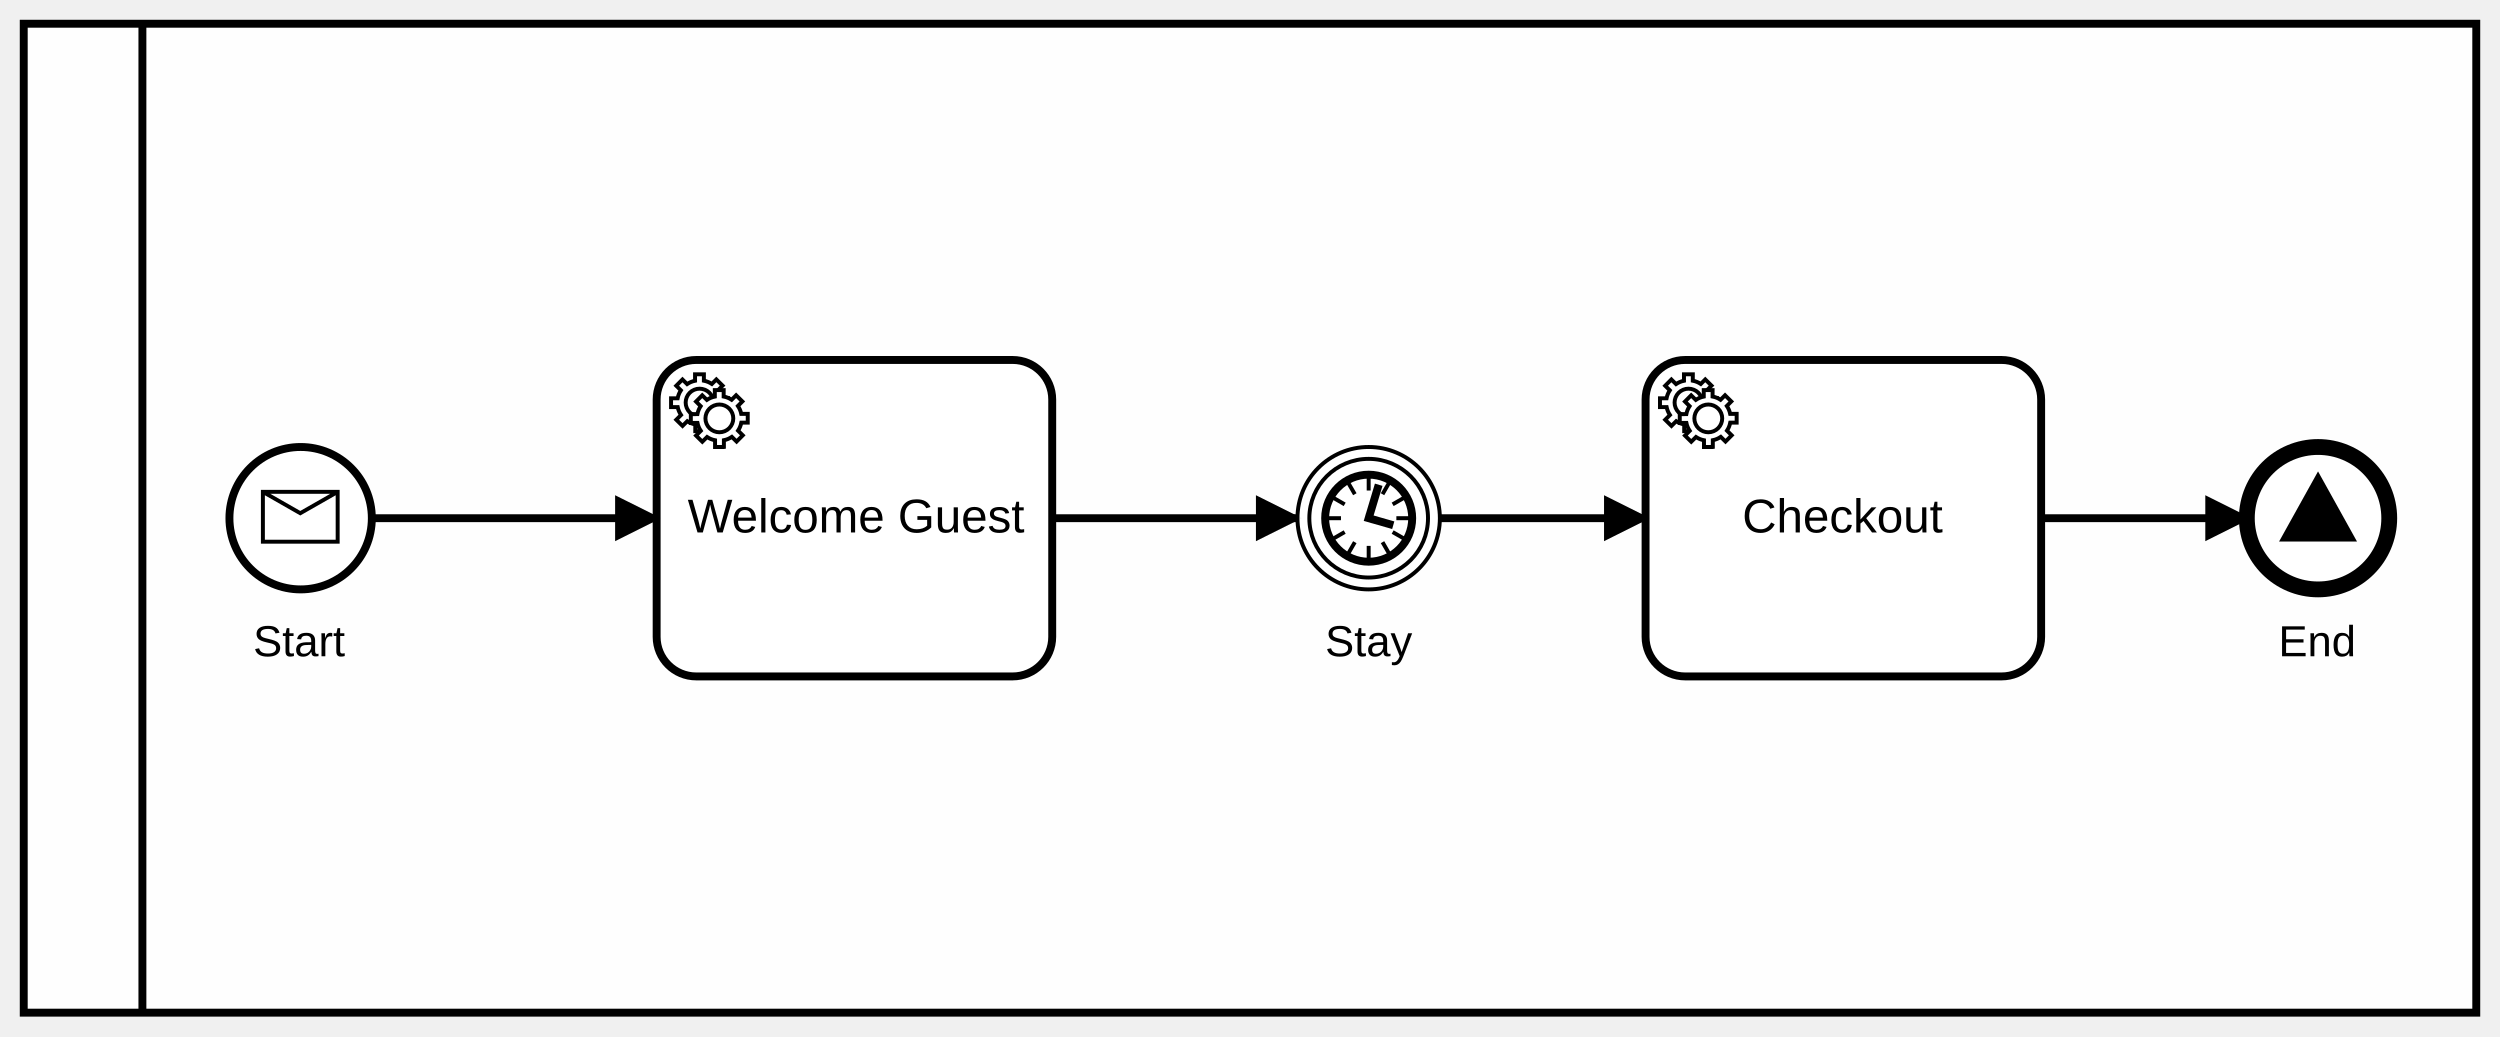
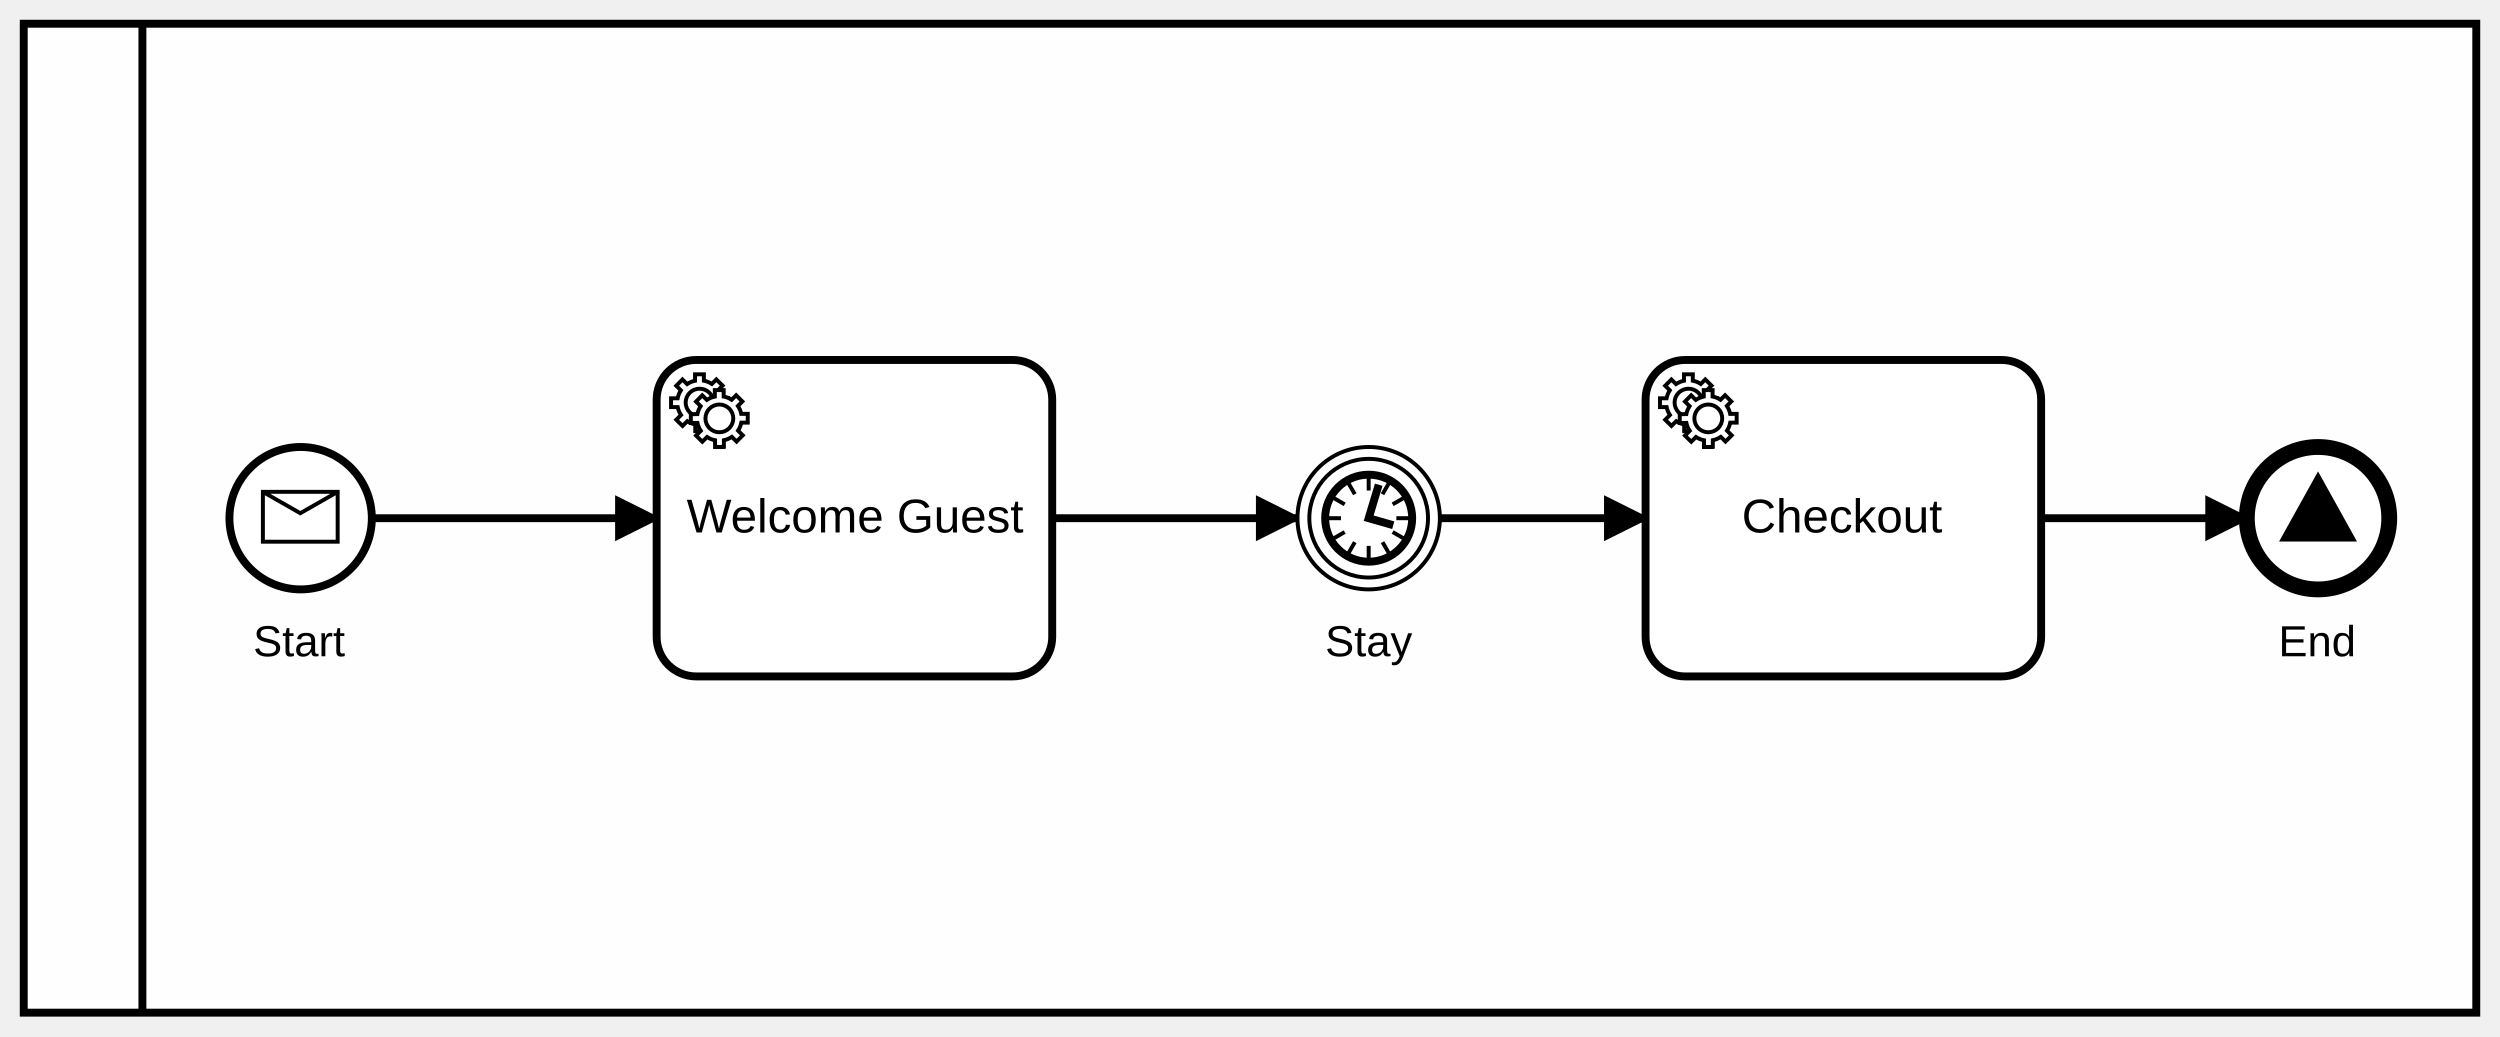
<svg xmlns="http://www.w3.org/2000/svg" width="632" height="262" viewBox="74 -171 632 262" version="1.1">
  <defs>
-     <marker id="sequenceflow-end-white-black-e65fj8wupjuhu8mlot0afqumx" viewBox="0 0 20 20" refX="11" refY="10" markerWidth="10" markerHeight="10" orient="auto">
+     <marker id="sequenceflow-end-white-black-c0x1c5ow7q8lanoh143rxmhob" viewBox="0 0 20 20" refX="11" refY="10" markerWidth="10" markerHeight="10" orient="auto">
      <path d="M 1 5 L 11 10 L 1 15 Z" style="fill: black; stroke-width: 1px; stroke-linecap: round; stroke-dasharray: 10000, 1; stroke: black;" />
    </marker>
  </defs>
  <g class="djs-group">
-     <g class="djs-element djs-shape selected" data-element-id="Participant_1ptxcjh" transform="matrix(1 0 0 1 80 -165)" style="display: block;">
+     <g class="djs-element djs-shape" data-element-id="Participant_1ptxcjh" transform="matrix(1 0 0 1 80 -165)" style="display: block;">
      <g class="djs-visual">
        <rect x="0" y="0" width="620" height="250" rx="0" ry="0" style="stroke: black; stroke-width: 2px; fill: white; fill-opacity: 0.95;" />
        <polyline points="30,0 30,250 " style="fill: none; stroke: black; stroke-width: 2px;" />
        <text lineHeight="1.2" class="djs-label" transform="matrix(-1.83697e-16 -1 1 -1.83697e-16 0 250)" style="font-family: Arial, sans-serif; font-size: 12px; font-weight: normal; fill: black;">
          <tspan x="125" y="18.6" />
        </text>
      </g>
-       <rect x="-6" y="-6" width="632" height="262" class="djs-outline" style="fill: none;" />
      <rect class="djs-hit djs-hit-click-stroke" x="0" y="0" width="620" height="250" style="fill: none; stroke-opacity: 0; stroke: white; stroke-width: 15px;" />
      <rect class="djs-hit djs-hit-all" x="0" y="0" width="30" height="250" style="fill: none; stroke-opacity: 0; stroke: white; stroke-width: 15px;" />
+       <rect x="-6" y="-6" width="632" height="262" class="djs-outline" style="fill: none;" />
    </g>
    <g class="djs-children">
      <g class="djs-group">
-         <g class="djs-element djs-connection" data-element-id="Flow_0zw279a" style="display: block;">
+         <g class="djs-element djs-connection" data-element-id="Flow_059u8la" style="display: block;">
          <g class="djs-visual">
-             <path d="m  590,-40L642,-40 " style="fill: none; stroke-width: 2px; stroke: black; stroke-linejoin: round; marker-end: url('#sequenceflow-end-white-black-e65fj8wupjuhu8mlot0afqumx');" />
+             <path d="m  168,-40L240,-40 " style="fill: none; stroke-width: 2px; stroke: black; stroke-linejoin: round; marker-end: url('#sequenceflow-end-white-black-c0x1c5ow7q8lanoh143rxmhob');" />
          </g>
-           <polyline points="590,-40 642,-40 " class="djs-hit djs-hit-stroke" style="fill: none; stroke-opacity: 0; stroke: white; stroke-width: 15px;" />
-           <rect x="584" y="-46" width="64" height="12" class="djs-outline" style="fill: none;" />
+           <polyline points="168,-40 240,-40 " class="djs-hit djs-hit-stroke" style="fill: none; stroke-opacity: 0; stroke: white; stroke-width: 15px;" />
+           <rect x="162" y="-46" width="84" height="12" class="djs-outline" style="fill: none;" />
+         </g>
+       </g>
+       <g class="djs-group">
+         <g class="djs-element djs-connection" data-element-id="Flow_08kw2ja" style="display: block;">
+           <g class="djs-visual">
+             <path d="m  340,-40L402,-40 " style="fill: none; stroke-width: 2px; stroke: black; stroke-linejoin: round; marker-end: url('#sequenceflow-end-white-black-c0x1c5ow7q8lanoh143rxmhob');" />
+           </g>
+           <polyline points="340,-40 402,-40 " class="djs-hit djs-hit-stroke" style="fill: none; stroke-opacity: 0; stroke: white; stroke-width: 15px;" />
+           <rect x="334" y="-46" width="74" height="12" class="djs-outline" style="fill: none;" />
        </g>
      </g>
      <g class="djs-group">
        <g class="djs-element djs-connection" data-element-id="Flow_0wxabew" style="display: block;">
          <g class="djs-visual">
-             <path d="m  438,-40L490,-40 " style="fill: none; stroke-width: 2px; stroke: black; stroke-linejoin: round; marker-end: url('#sequenceflow-end-white-black-e65fj8wupjuhu8mlot0afqumx');" />
+             <path d="m  438,-40L490,-40 " style="fill: none; stroke-width: 2px; stroke: black; stroke-linejoin: round; marker-end: url('#sequenceflow-end-white-black-c0x1c5ow7q8lanoh143rxmhob');" />
          </g>
          <polyline points="438,-40 490,-40 " class="djs-hit djs-hit-stroke" style="fill: none; stroke-opacity: 0; stroke: white; stroke-width: 15px;" />
          <rect x="432" y="-46" width="64" height="12" class="djs-outline" style="fill: none;" />
        </g>
      </g>
      <g class="djs-group">
-         <g class="djs-element djs-connection" data-element-id="Flow_08kw2ja" style="display: block;">
+         <g class="djs-element djs-connection" data-element-id="Flow_0zw279a" style="display: block;">
          <g class="djs-visual">
-             <path d="m  340,-40L402,-40 " style="fill: none; stroke-width: 2px; stroke: black; stroke-linejoin: round; marker-end: url('#sequenceflow-end-white-black-e65fj8wupjuhu8mlot0afqumx');" />
+             <path d="m  590,-40L642,-40 " style="fill: none; stroke-width: 2px; stroke: black; stroke-linejoin: round; marker-end: url('#sequenceflow-end-white-black-c0x1c5ow7q8lanoh143rxmhob');" />
          </g>
-           <polyline points="340,-40 402,-40 " class="djs-hit djs-hit-stroke" style="fill: none; stroke-opacity: 0; stroke: white; stroke-width: 15px;" />
-           <rect x="334" y="-46" width="74" height="12" class="djs-outline" style="fill: none;" />
-         </g>
-       </g>
-       <g class="djs-group">
-         <g class="djs-element djs-connection" data-element-id="Flow_059u8la" style="display: block;">
-           <g class="djs-visual">
-             <path d="m  168,-40L240,-40 " style="fill: none; stroke-width: 2px; stroke: black; stroke-linejoin: round; marker-end: url('#sequenceflow-end-white-black-e65fj8wupjuhu8mlot0afqumx');" />
-           </g>
-           <polyline points="168,-40 240,-40 " class="djs-hit djs-hit-stroke" style="fill: none; stroke-opacity: 0; stroke: white; stroke-width: 15px;" />
-           <rect x="162" y="-46" width="84" height="12" class="djs-outline" style="fill: none;" />
+           <polyline points="590,-40 642,-40 " class="djs-hit djs-hit-stroke" style="fill: none; stroke-opacity: 0; stroke: white; stroke-width: 15px;" />
+           <rect x="584" y="-46" width="64" height="12" class="djs-outline" style="fill: none;" />
        </g>
      </g>
      <g class="djs-group">
        <g class="djs-element djs-shape" data-element-id="welcome_guest" transform="matrix(1 0 0 1 240 -80)" style="display: block;">
          <g class="djs-visual">
            <rect x="0" y="0" width="100" height="80" rx="10" ry="10" style="stroke: black; stroke-width: 2px; fill: white; fill-opacity: 0.95;" />
            <text lineHeight="1.2" class="djs-label" style="font-family: Arial, sans-serif; font-size: 12px; font-weight: normal; fill: black;">
-               <tspan x="7.846" y="43.6">Welcome Guest</tspan>
+               <tspan x="7.596" y="43.6">Welcome Guest</tspan>
            </text>
            <path d="m 12,18 v -1.713 c 0.352,-0.07 0.704,-0.178 1.048,-0.321 0.344,-0.145 0.666,-0.321 0.966,-0.521 l 1.194,1.18 1.567,-1.577 -1.195,-1.18 c 0.403,-0.614 0.683,-1.299 0.825,-2.018 l 1.622,-0.01 v -2.22 l -1.637,0.01 c -0.073,-0.352 -0.178,-0.7 -0.324,-1.044 -0.145,-0.344 -0.321,-0.664 -0.523,-0.962 l 1.131,-1.136 -1.583,-1.563 -1.13,1.136 c -0.614,-0.401 -1.303,-0.681 -2.023,-0.822 l 0.009,-1.619 h -2.241 l 0.004,1.631 c -0.354,0.074 -0.705,0.18 -1.05,0.324 -0.344,0.144 -0.665,0.321 -0.964,0.52 l -1.17,-1.158 -1.567,1.579 1.168,1.157 c -0.403,0.613 -0.683,1.298 -0.825,2.017 l -1.659,0.003 v 2.222 l 1.672,-0.006 c 0.073,0.351 0.18,0.702 0.324,1.045 0.145,0.344 0.321,0.664 0.523,0.961 l -1.199,1.197 1.584,1.56 1.196,-1.193 c 0.614,0.403 1.303,0.682 2.023,0.823 l 7.19e-4,1.699 h 2.227 z m 0.221,-3.996 c -1.789,0.75 -3.858,-0.093 -4.61,-1.874 -0.752,-1.783 0.091,-3.846 1.88,-4.596 1.788,-0.749 3.857,0.093 4.609,1.874 0.752,1.782 -0.091,3.846 -1.88,4.596 z" style="fill: white; stroke-width: 1px; stroke: black;" />
            <path d="m 17.2,18 c -1.789,0.75 -3.858,-0.093 -4.61,-1.874 -0.752,-1.783 0.091,-3.846 1.88,-4.596 1.788,-0.749 3.857,0.093 4.609,1.874 0.752,1.782 -0.091,3.846 -1.88,4.596 z" style="fill: white; stroke-width: 0px; stroke: black;" />
            <path d="m 17,22 v -1.713 c 0.352,-0.07 0.704,-0.178 1.048,-0.321 0.344,-0.145 0.666,-0.321 0.966,-0.521 l 1.194,1.18 1.567,-1.577 -1.195,-1.18 c 0.403,-0.614 0.683,-1.299 0.825,-2.018 l 1.622,-0.01 v -2.22 l -1.637,0.01 c -0.073,-0.352 -0.178,-0.7 -0.324,-1.044 -0.145,-0.344 -0.321,-0.664 -0.523,-0.962 l 1.131,-1.136 -1.583,-1.563 -1.13,1.136 c -0.614,-0.401 -1.303,-0.681 -2.023,-0.822 l 0.009,-1.619 h -2.241 l 0.004,1.631 c -0.354,0.074 -0.705,0.18 -1.05,0.324 -0.344,0.144 -0.665,0.321 -0.964,0.52 l -1.17,-1.158 -1.567,1.579 1.168,1.157 c -0.403,0.613 -0.683,1.298 -0.825,2.017 l -1.659,0.003 v 2.222 l 1.672,-0.006 c 0.073,0.351 0.18,0.702 0.324,1.045 0.145,0.344 0.321,0.664 0.523,0.961 l -1.199,1.197 1.584,1.56 1.196,-1.193 c 0.614,0.403 1.303,0.682 2.023,0.823 l 7.19e-4,1.699 h 2.227 z m 0.221,-3.996 c -1.789,0.75 -3.858,-0.093 -4.61,-1.874 -0.752,-1.783 0.091,-3.846 1.88,-4.596 1.788,-0.749 3.857,0.093 4.609,1.874 0.752,1.782 -0.091,3.846 -1.88,4.596 z" style="fill: white; stroke-width: 1px; stroke: black;" />
          </g>
          <rect class="djs-hit djs-hit-all" x="0" y="0" width="100" height="80" style="fill: none; stroke-opacity: 0; stroke: white; stroke-width: 15px;" />
          <rect x="-6" y="-6" width="112" height="92" class="djs-outline" style="fill: none;" />
        </g>
      </g>
      <g class="djs-group">
-         <g class="djs-element djs-shape" data-element-id="test_msg_catch_start" transform="matrix(1 0 0 1 132 -58)" style="display: block;">
+         <g class="djs-element djs-shape selected" data-element-id="test_msg_catch_start" transform="matrix(1 0 0 1 132 -58)" style="display: block;">
          <g class="djs-visual">
            <circle cx="18" cy="18" r="18" style="stroke: black; stroke-width: 2px; fill: white; fill-opacity: 0.95;" />
            <path d="m 8.46,11.34 l 0,12.6 l 18.9,0 l 0,-12.6 z l 9.45,5.4 l 9.45,-5.4" style="fill: white; stroke-width: 1px; stroke: black;" />
          </g>
          <rect class="djs-hit djs-hit-all" x="0" y="0" width="36" height="36" style="fill: none; stroke-opacity: 0; stroke: white; stroke-width: 15px;" />
          <rect x="-6" y="-6" width="48" height="48" class="djs-outline" style="fill: none;" />
+         </g>
+       </g>
+       <g class="djs-group">
+         <g class="djs-element djs-shape" data-element-id="test_msg_catch_start_label" transform="matrix(1 0 0 1 138 -15)" style="display: block;">
+           <g class="djs-visual">
+             <text lineHeight="1.2" class="djs-label" style="font-family: Arial, sans-serif; font-size: 11px; font-weight: normal; fill: black;">
+               <tspan x="0" y="9.9">Start</tspan>
+             </text>
+           </g>
+           <rect class="djs-hit djs-hit-all" x="0" y="0" width="25" height="14" style="fill: none; stroke-opacity: 0; stroke: white; stroke-width: 15px;" />
+           <rect x="-6" y="-6" width="37" height="26" class="djs-outline" style="fill: none;" />
        </g>
      </g>
      <g class="djs-group">
        <g class="djs-element djs-shape" data-element-id="stay_period" transform="matrix(1 0 0 1 402 -58)" style="display: block;">
          <g class="djs-visual">
            <circle cx="18" cy="18" r="18" style="stroke: black; stroke-width: 1px; fill: white; fill-opacity: 0.95;" />
            <circle cx="18" cy="18" r="15" style="stroke: black; stroke-width: 1px; fill: none;" />
            <circle cx="18" cy="18" r="11" style="stroke: black; stroke-width: 2px; fill: white;" />
            <path d="M 18,18 l 2.25,-7.5 m -2.25,7.5 l 5.25,1.5 " style="fill: none; stroke-width: 2px; stroke: black; stroke-linecap: square;" />
            <path d="M 18,18 m 0,7.5 l -0,2.25 " transform="rotate(0,18,18)" style="fill: none; stroke-width: 1px; stroke: black; stroke-linecap: square;" />
            <path d="M 18,18 m 0,7.5 l -0,2.25 " transform="rotate(30,18,18)" style="fill: none; stroke-width: 1px; stroke: black; stroke-linecap: square;" />
            <path d="M 18,18 m 0,7.5 l -0,2.25 " transform="rotate(60,18,18)" style="fill: none; stroke-width: 1px; stroke: black; stroke-linecap: square;" />
            <path d="M 18,18 m 0,7.5 l -0,2.25 " transform="rotate(90,18,18)" style="fill: none; stroke-width: 1px; stroke: black; stroke-linecap: square;" />
            <path d="M 18,18 m 0,7.5 l -0,2.25 " transform="rotate(120,18,18)" style="fill: none; stroke-width: 1px; stroke: black; stroke-linecap: square;" />
            <path d="M 18,18 m 0,7.5 l -0,2.25 " transform="rotate(150,18,18)" style="fill: none; stroke-width: 1px; stroke: black; stroke-linecap: square;" />
            <path d="M 18,18 m 0,7.5 l -0,2.25 " transform="rotate(180,18,18)" style="fill: none; stroke-width: 1px; stroke: black; stroke-linecap: square;" />
            <path d="M 18,18 m 0,7.5 l -0,2.25 " transform="rotate(210,18,18)" style="fill: none; stroke-width: 1px; stroke: black; stroke-linecap: square;" />
            <path d="M 18,18 m 0,7.5 l -0,2.25 " transform="rotate(240,18,18)" style="fill: none; stroke-width: 1px; stroke: black; stroke-linecap: square;" />
            <path d="M 18,18 m 0,7.5 l -0,2.25 " transform="rotate(270,18,18)" style="fill: none; stroke-width: 1px; stroke: black; stroke-linecap: square;" />
            <path d="M 18,18 m 0,7.5 l -0,2.25 " transform="rotate(300,18,18)" style="fill: none; stroke-width: 1px; stroke: black; stroke-linecap: square;" />
            <path d="M 18,18 m 0,7.5 l -0,2.25 " transform="rotate(330,18,18)" style="fill: none; stroke-width: 1px; stroke: black; stroke-linecap: square;" />
          </g>
          <rect class="djs-hit djs-hit-all" x="0" y="0" width="36" height="36" style="fill: none; stroke-opacity: 0; stroke: white; stroke-width: 15px;" />
          <rect x="-6" y="-6" width="48" height="48" class="djs-outline" style="fill: none;" />
        </g>
      </g>
      <g class="djs-group">
+         <g class="djs-element djs-shape" data-element-id="stay_period_label" transform="matrix(1 0 0 1 409 -15)" style="display: block;">
+           <g class="djs-visual">
+             <text lineHeight="1.2" class="djs-label" style="font-family: Arial, sans-serif; font-size: 11px; font-weight: normal; fill: black;">
+               <tspan x="0" y="9.9">Stay</tspan>
+             </text>
+           </g>
+           <rect class="djs-hit djs-hit-all" x="0" y="0" width="23" height="14" style="fill: none; stroke-opacity: 0; stroke: white; stroke-width: 15px;" />
+           <rect x="-6" y="-6" width="35" height="26" class="djs-outline" style="fill: none;" />
+         </g>
+       </g>
+       <g class="djs-group">
        <g class="djs-element djs-shape" data-element-id="check_out" transform="matrix(1 0 0 1 490 -80)" style="display: block;">
          <g class="djs-visual">
            <rect x="0" y="0" width="100" height="80" rx="10" ry="10" style="stroke: black; stroke-width: 2px; fill: white; fill-opacity: 0.95;" />
            <text lineHeight="1.2" class="djs-label" style="font-family: Arial, sans-serif; font-size: 12px; font-weight: normal; fill: black;">
-               <tspan x="24.444" y="43.6">Checkout</tspan>
+               <tspan x="24.319" y="43.6">Checkout</tspan>
            </text>
            <path d="m 12,18 v -1.713 c 0.352,-0.07 0.704,-0.178 1.048,-0.321 0.344,-0.145 0.666,-0.321 0.966,-0.521 l 1.194,1.18 1.567,-1.577 -1.195,-1.18 c 0.403,-0.614 0.683,-1.299 0.825,-2.018 l 1.622,-0.01 v -2.22 l -1.637,0.01 c -0.073,-0.352 -0.178,-0.7 -0.324,-1.044 -0.145,-0.344 -0.321,-0.664 -0.523,-0.962 l 1.131,-1.136 -1.583,-1.563 -1.13,1.136 c -0.614,-0.401 -1.303,-0.681 -2.023,-0.822 l 0.009,-1.619 h -2.241 l 0.004,1.631 c -0.354,0.074 -0.705,0.18 -1.05,0.324 -0.344,0.144 -0.665,0.321 -0.964,0.52 l -1.17,-1.158 -1.567,1.579 1.168,1.157 c -0.403,0.613 -0.683,1.298 -0.825,2.017 l -1.659,0.003 v 2.222 l 1.672,-0.006 c 0.073,0.351 0.18,0.702 0.324,1.045 0.145,0.344 0.321,0.664 0.523,0.961 l -1.199,1.197 1.584,1.56 1.196,-1.193 c 0.614,0.403 1.303,0.682 2.023,0.823 l 7.19e-4,1.699 h 2.227 z m 0.221,-3.996 c -1.789,0.75 -3.858,-0.093 -4.61,-1.874 -0.752,-1.783 0.091,-3.846 1.88,-4.596 1.788,-0.749 3.857,0.093 4.609,1.874 0.752,1.782 -0.091,3.846 -1.88,4.596 z" style="fill: white; stroke-width: 1px; stroke: black;" />
            <path d="m 17.2,18 c -1.789,0.75 -3.858,-0.093 -4.61,-1.874 -0.752,-1.783 0.091,-3.846 1.88,-4.596 1.788,-0.749 3.857,0.093 4.609,1.874 0.752,1.782 -0.091,3.846 -1.88,4.596 z" style="fill: white; stroke-width: 0px; stroke: black;" />
            <path d="m 17,22 v -1.713 c 0.352,-0.07 0.704,-0.178 1.048,-0.321 0.344,-0.145 0.666,-0.321 0.966,-0.521 l 1.194,1.18 1.567,-1.577 -1.195,-1.18 c 0.403,-0.614 0.683,-1.299 0.825,-2.018 l 1.622,-0.01 v -2.22 l -1.637,0.01 c -0.073,-0.352 -0.178,-0.7 -0.324,-1.044 -0.145,-0.344 -0.321,-0.664 -0.523,-0.962 l 1.131,-1.136 -1.583,-1.563 -1.13,1.136 c -0.614,-0.401 -1.303,-0.681 -2.023,-0.822 l 0.009,-1.619 h -2.241 l 0.004,1.631 c -0.354,0.074 -0.705,0.18 -1.05,0.324 -0.344,0.144 -0.665,0.321 -0.964,0.52 l -1.17,-1.158 -1.567,1.579 1.168,1.157 c -0.403,0.613 -0.683,1.298 -0.825,2.017 l -1.659,0.003 v 2.222 l 1.672,-0.006 c 0.073,0.351 0.18,0.702 0.324,1.045 0.145,0.344 0.321,0.664 0.523,0.961 l -1.199,1.197 1.584,1.56 1.196,-1.193 c 0.614,0.403 1.303,0.682 2.023,0.823 l 7.19e-4,1.699 h 2.227 z m 0.221,-3.996 c -1.789,0.75 -3.858,-0.093 -4.61,-1.874 -0.752,-1.783 0.091,-3.846 1.88,-4.596 1.788,-0.749 3.857,0.093 4.609,1.874 0.752,1.782 -0.091,3.846 -1.88,4.596 z" style="fill: white; stroke-width: 1px; stroke: black;" />
          </g>
          <rect class="djs-hit djs-hit-all" x="0" y="0" width="100" height="80" style="fill: none; stroke-opacity: 0; stroke: white; stroke-width: 15px;" />
          <rect x="-6" y="-6" width="112" height="92" class="djs-outline" style="fill: none;" />
        </g>
      </g>
      <g class="djs-group">
        <g class="djs-element djs-shape" data-element-id="test_msg_catch_end" transform="matrix(1 0 0 1 642 -58)" style="display: block;">
          <g class="djs-visual">
            <circle cx="18" cy="18" r="18" style="stroke: black; stroke-width: 4px; fill: white; fill-opacity: 0.95;" />
            <path d="M 18,7.2 l 9,16.2 l -18,0 Z" style="fill: black; stroke-width: 1px; stroke: black;" />
          </g>
          <rect class="djs-hit djs-hit-all" x="0" y="0" width="36" height="36" style="fill: none; stroke-opacity: 0; stroke: white; stroke-width: 15px;" />
          <rect x="-6" y="-6" width="48" height="48" class="djs-outline" style="fill: none;" />
        </g>
      </g>
-     </g>
-   </g>
-   <g class="djs-group">
-     <g class="djs-element djs-shape" data-element-id="test_msg_catch_start_label" transform="matrix(1 0 0 1 138 -15)" style="display: block;">
-       <g class="djs-visual">
-         <text lineHeight="1.2" class="djs-label" style="font-family: Arial, sans-serif; font-size: 11px; font-weight: normal; fill: black;">
-           <tspan x="0" y="9.9">Start</tspan>
-         </text>
+       <g class="djs-group">
+         <g class="djs-element djs-shape" data-element-id="test_msg_catch_end_label" transform="matrix(1 0 0 1 650 -15)" style="display: block;">
+           <g class="djs-visual">
+             <text lineHeight="1.2" class="djs-label" style="font-family: Arial, sans-serif; font-size: 11px; font-weight: normal; fill: black;">
+               <tspan x="0" y="9.9">End</tspan>
+             </text>
+           </g>
+           <rect class="djs-hit djs-hit-all" x="0" y="0" width="20" height="14" style="fill: none; stroke-opacity: 0; stroke: white; stroke-width: 15px;" />
+           <rect x="-6" y="-6" width="32" height="26" class="djs-outline" style="fill: none;" />
+         </g>
      </g>
-       <rect class="djs-hit djs-hit-all" x="0" y="0" width="25" height="14" style="fill: none; stroke-opacity: 0; stroke: white; stroke-width: 15px;" />
-       <rect x="-6" y="-6" width="37" height="26" class="djs-outline" style="fill: none;" />
-     </g>
-   </g>
-   <g class="djs-group">
-     <g class="djs-element djs-shape" data-element-id="stay_period_label" transform="matrix(1 0 0 1 409 -15)" style="display: block;">
-       <g class="djs-visual">
-         <text lineHeight="1.2" class="djs-label" style="font-family: Arial, sans-serif; font-size: 11px; font-weight: normal; fill: black;">
-           <tspan x="0" y="9.9">Stay</tspan>
-         </text>
-       </g>
-       <rect class="djs-hit djs-hit-all" x="0" y="0" width="23" height="14" style="fill: none; stroke-opacity: 0; stroke: white; stroke-width: 15px;" />
-       <rect x="-6" y="-6" width="35" height="26" class="djs-outline" style="fill: none;" />
-     </g>
-   </g>
-   <g class="djs-group">
-     <g class="djs-element djs-shape" data-element-id="test_msg_catch_end_label" transform="matrix(1 0 0 1 650 -15)" style="display: block;">
-       <g class="djs-visual">
-         <text lineHeight="1.2" class="djs-label" style="font-family: Arial, sans-serif; font-size: 11px; font-weight: normal; fill: black;">
-           <tspan x="0" y="9.9">End</tspan>
-         </text>
-       </g>
-       <rect class="djs-hit djs-hit-all" x="0" y="0" width="20" height="14" style="fill: none; stroke-opacity: 0; stroke: white; stroke-width: 15px;" />
-       <rect x="-6" y="-6" width="32" height="26" class="djs-outline" style="fill: none;" />
    </g>
  </g>
</svg>
